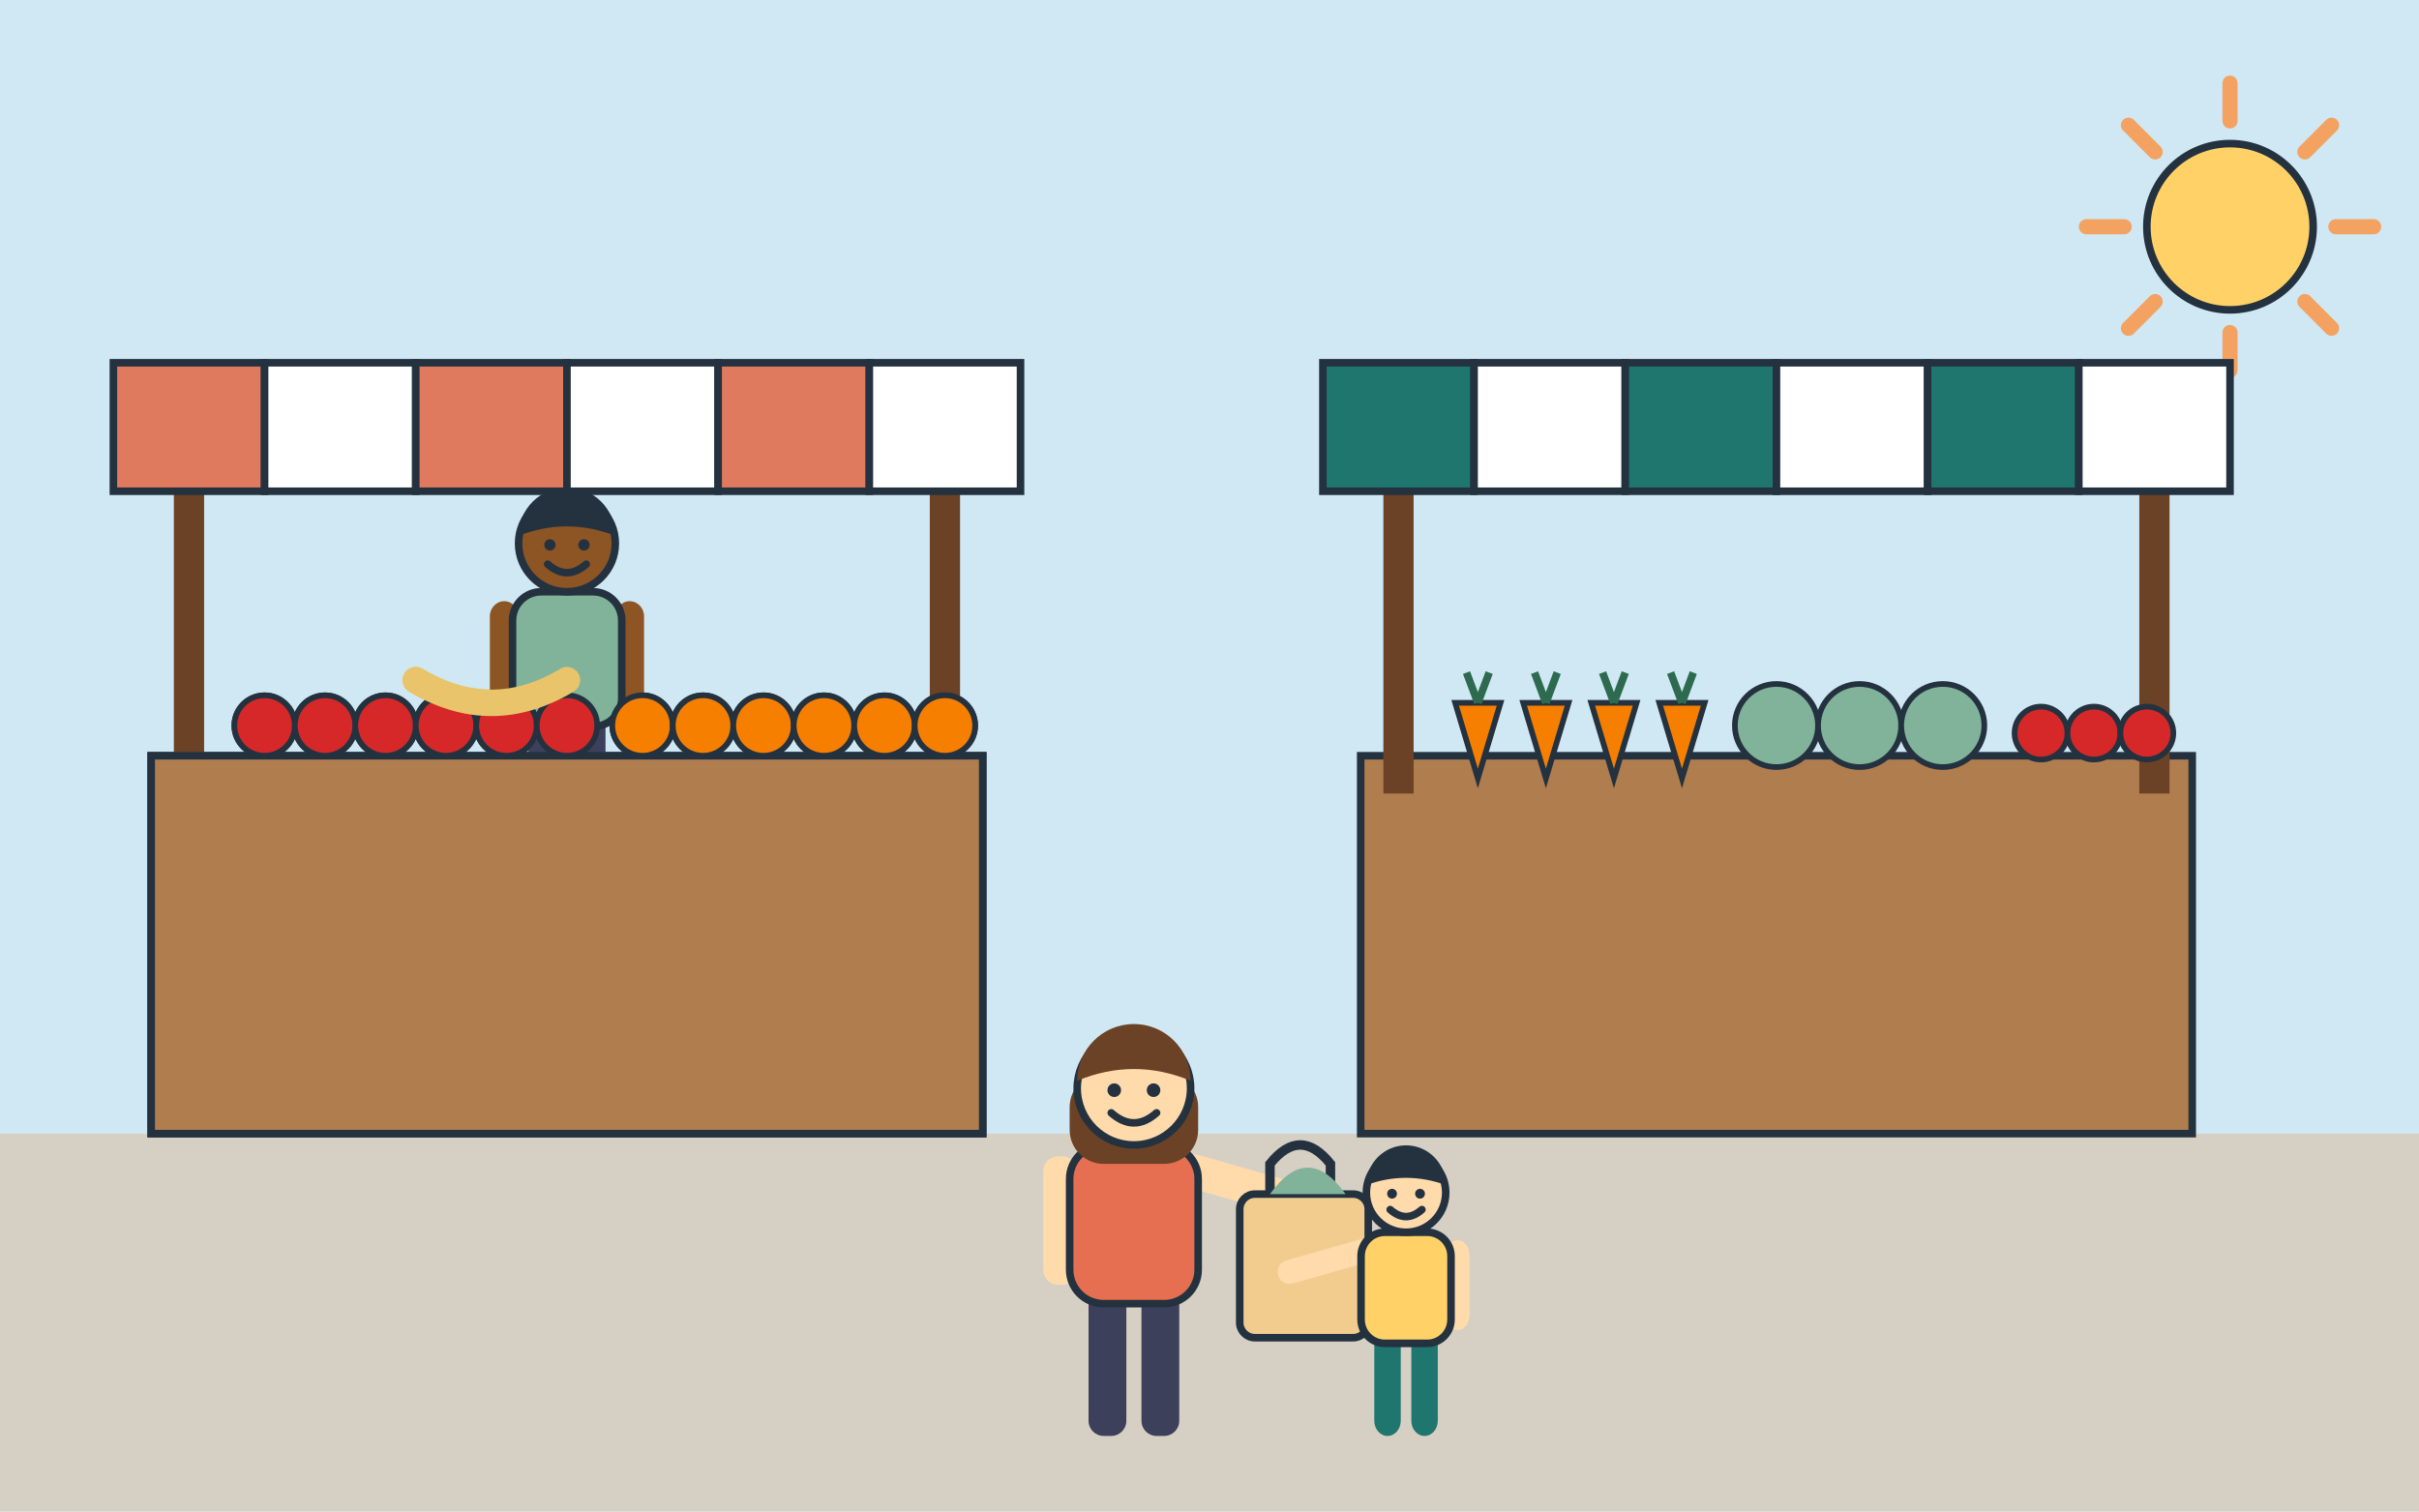
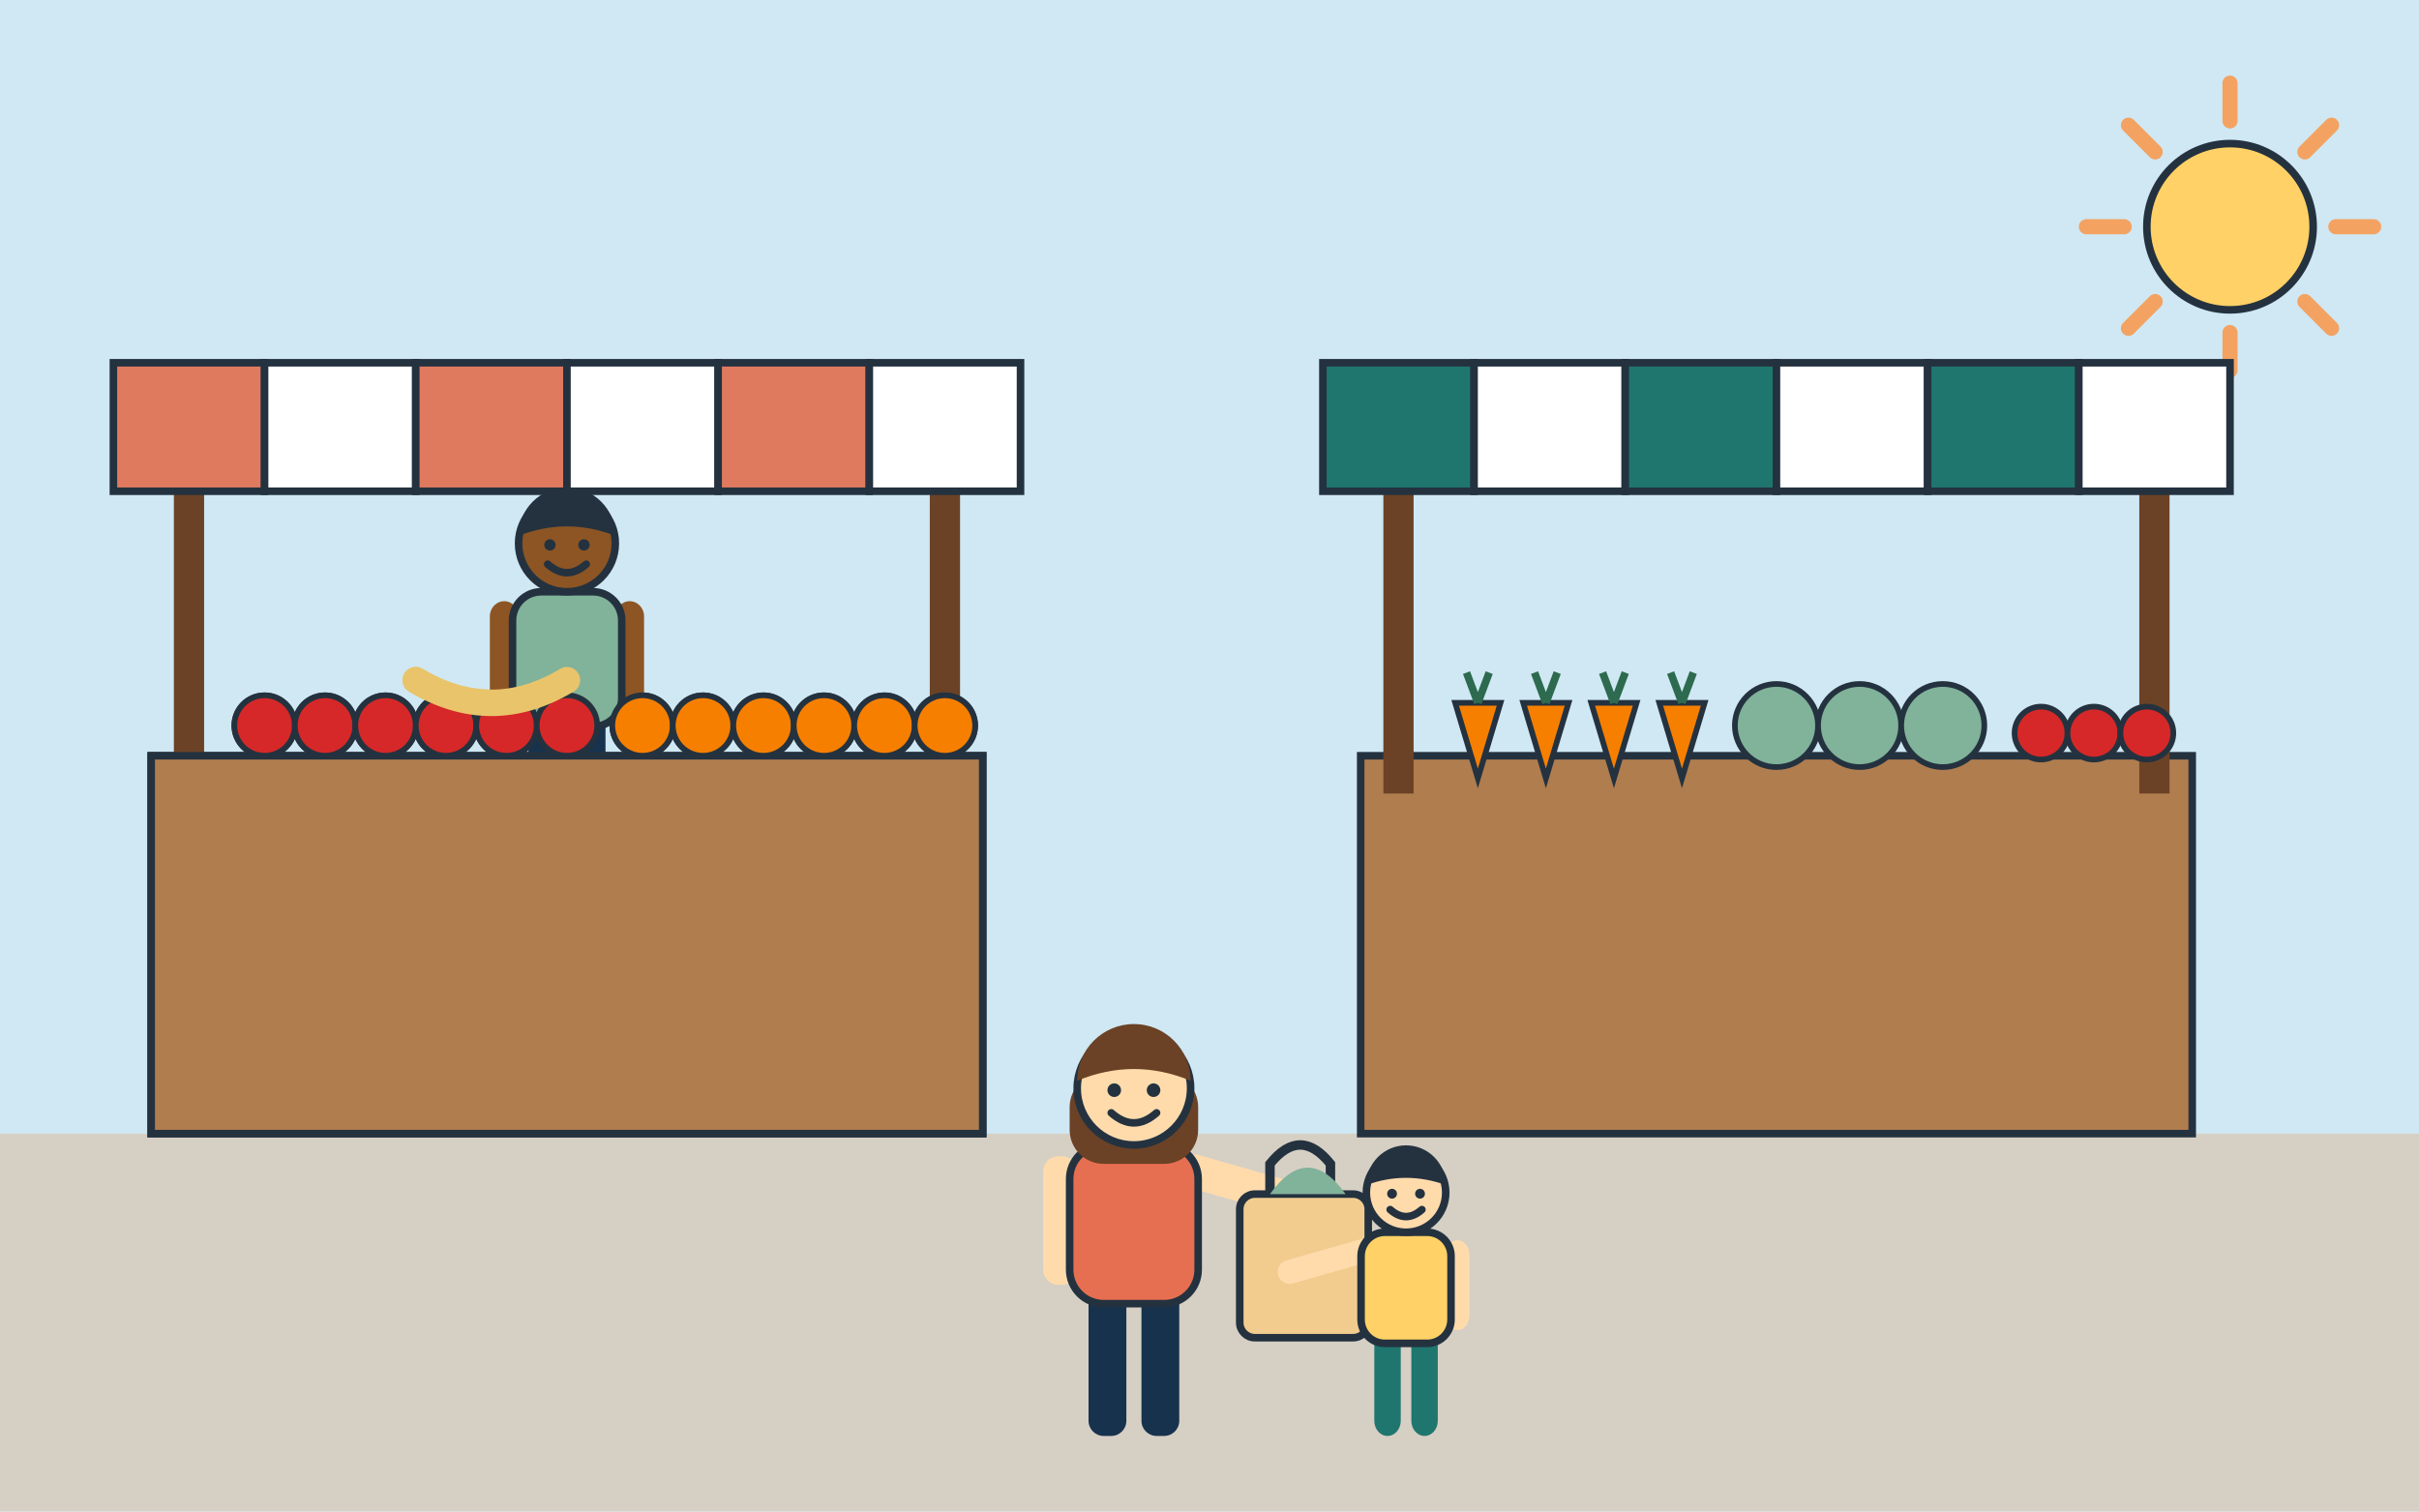
<svg xmlns="http://www.w3.org/2000/svg" viewBox="0 0 640 400" width="640" height="400" role="img">
  <rect width="640" height="400" fill="#cfe8f3" />
  <rect y="300" width="640" height="100" fill="#d6cfc4" />
  <line x1="590" y1="32" x2="590" y2="22" stroke="#f4a261" stroke-width="4" stroke-linecap="round" transform="rotate(0 590 60)" />
  <line x1="590" y1="32" x2="590" y2="22" stroke="#f4a261" stroke-width="4" stroke-linecap="round" transform="rotate(45 590 60)" />
  <line x1="590" y1="32" x2="590" y2="22" stroke="#f4a261" stroke-width="4" stroke-linecap="round" transform="rotate(90 590 60)" />
  <line x1="590" y1="32" x2="590" y2="22" stroke="#f4a261" stroke-width="4" stroke-linecap="round" transform="rotate(135 590 60)" />
  <line x1="590" y1="32" x2="590" y2="22" stroke="#f4a261" stroke-width="4" stroke-linecap="round" transform="rotate(180 590 60)" />
  <line x1="590" y1="32" x2="590" y2="22" stroke="#f4a261" stroke-width="4" stroke-linecap="round" transform="rotate(225 590 60)" />
  <line x1="590" y1="32" x2="590" y2="22" stroke="#f4a261" stroke-width="4" stroke-linecap="round" transform="rotate(270 590 60)" />
  <line x1="590" y1="32" x2="590" y2="22" stroke="#f4a261" stroke-width="4" stroke-linecap="round" transform="rotate(315 590 60)" />
  <circle cx="590" cy="60" r="22" fill="#ffd166" stroke="#24323f" stroke-width="2" />
  <rect x="40" y="200" width="220" height="100" fill="#b07d4f" stroke="#24323f" stroke-width="2" />
  <rect x="46" y="120" width="8" height="90" fill="#6b4226" />
  <rect x="246" y="120" width="8" height="90" fill="#6b4226" />
  <rect x="30" y="96" width="40" height="34" fill="#e07a5f" stroke="#24323f" stroke-width="2" />
  <rect x="70" y="96" width="40" height="34" fill="#ffffff" stroke="#24323f" stroke-width="2" />
  <rect x="110" y="96" width="40" height="34" fill="#e07a5f" stroke="#24323f" stroke-width="2" />
  <rect x="150" y="96" width="40" height="34" fill="#ffffff" stroke="#24323f" stroke-width="2" />
  <rect x="190" y="96" width="40" height="34" fill="#e07a5f" stroke="#24323f" stroke-width="2" />
  <rect x="230" y="96" width="40" height="34" fill="#ffffff" stroke="#24323f" stroke-width="2" />
  <rect x="360" y="200" width="220" height="100" fill="#b07d4f" stroke="#24323f" stroke-width="2" />
  <rect x="366" y="120" width="8" height="90" fill="#6b4226" />
  <rect x="566" y="120" width="8" height="90" fill="#6b4226" />
  <rect x="350" y="96" width="40" height="34" fill="#1f766f" stroke="#24323f" stroke-width="2" />
  <rect x="390" y="96" width="40" height="34" fill="#ffffff" stroke="#24323f" stroke-width="2" />
  <rect x="430" y="96" width="40" height="34" fill="#1f766f" stroke="#24323f" stroke-width="2" />
  <rect x="470" y="96" width="40" height="34" fill="#ffffff" stroke="#24323f" stroke-width="2" />
  <rect x="510" y="96" width="40" height="34" fill="#1f766f" stroke="#24323f" stroke-width="2" />
  <rect x="550" y="96" width="40" height="34" fill="#ffffff" stroke="#24323f" stroke-width="2" />
  <circle cx="70" cy="192" r="8" fill="#d62828" stroke="#24323f" stroke-width="1.5" />
  <circle cx="170" cy="192" r="8" fill="#f77f00" stroke="#24323f" stroke-width="1.5" />
  <circle cx="86" cy="192" r="8" fill="#d62828" stroke="#24323f" stroke-width="1.5" />
  <circle cx="186" cy="192" r="8" fill="#f77f00" stroke="#24323f" stroke-width="1.5" />
  <circle cx="102" cy="192" r="8" fill="#d62828" stroke="#24323f" stroke-width="1.5" />
  <circle cx="202" cy="192" r="8" fill="#f77f00" stroke="#24323f" stroke-width="1.5" />
  <circle cx="118" cy="192" r="8" fill="#d62828" stroke="#24323f" stroke-width="1.5" />
  <circle cx="218" cy="192" r="8" fill="#f77f00" stroke="#24323f" stroke-width="1.5" />
  <circle cx="134" cy="192" r="8" fill="#d62828" stroke="#24323f" stroke-width="1.5" />
  <circle cx="234" cy="192" r="8" fill="#f77f00" stroke="#24323f" stroke-width="1.5" />
  <circle cx="150" cy="192" r="8" fill="#d62828" stroke="#24323f" stroke-width="1.5" />
  <circle cx="250" cy="192" r="8" fill="#f77f00" stroke="#24323f" stroke-width="1.5" />
  <path d="M110 180 q20 12 40 0" stroke="#e9c46a" stroke-width="7" fill="none" stroke-linecap="round" />
  <polygon points="385,186 397,186 391,206" fill="#f77f00" stroke="#24323f" stroke-width="1.5" />
  <path d="M391 186 l-3 -8 M391 186 l3 -8" stroke="#2d6a4f" stroke-width="2" />
  <polygon points="403,186 415,186 409,206" fill="#f77f00" stroke="#24323f" stroke-width="1.5" />
  <path d="M409 186 l-3 -8 M409 186 l3 -8" stroke="#2d6a4f" stroke-width="2" />
  <polygon points="421,186 433,186 427,206" fill="#f77f00" stroke="#24323f" stroke-width="1.5" />
  <path d="M427 186 l-3 -8 M427 186 l3 -8" stroke="#2d6a4f" stroke-width="2" />
  <polygon points="439,186 451,186 445,206" fill="#f77f00" stroke="#24323f" stroke-width="1.5" />
  <path d="M445 186 l-3 -8 M445 186 l3 -8" stroke="#2d6a4f" stroke-width="2" />
  <circle cx="470" cy="192" r="11" fill="#81b29a" stroke="#24323f" stroke-width="1.5" />
  <circle cx="540" cy="194" r="7" fill="#d62828" stroke="#24323f" stroke-width="1.5" />
  <circle cx="492" cy="192" r="11" fill="#81b29a" stroke="#24323f" stroke-width="1.5" />
  <circle cx="554" cy="194" r="7" fill="#d62828" stroke="#24323f" stroke-width="1.5" />
  <circle cx="514" cy="192" r="11" fill="#81b29a" stroke="#24323f" stroke-width="1.5" />
  <circle cx="568" cy="194" r="7" fill="#d62828" stroke="#24323f" stroke-width="1.5" />
-   <rect x="139.8" y="188.0" width="8.5" height="34.0" rx="4" fill="#3d405b" />
-   <rect x="151.7" y="188.0" width="8.5" height="34.0" rx="4" fill="#3d405b" />
+   <rect x="139.8" y="188.0" width="8.5" height="34.0" rx="4" fill="#17324d" />
+   <rect x="151.7" y="188.0" width="8.5" height="34.0" rx="4" fill="#17324d" />
  <rect x="129.6" y="159.1" width="7.6" height="28.9" rx="4" fill="#8d5524" />
  <rect x="162.8" y="159.1" width="7.6" height="28.9" rx="4" fill="#8d5524" />
  <rect x="135.6" y="156.6" width="28.9" height="35.7" rx="7.6" fill="#81b29a" stroke="#24323f" stroke-width="2" />
  <circle cx="150.0" cy="143.8" r="12.8" fill="#8d5524" stroke="#24323f" stroke-width="2" />
  <path d="M137.2 141.8 A12.8 12.8 0 0 1 162.8 141.8 Q150.0 136.8 137.2 141.8Z" fill="#24323f" />
  <circle cx="145.5" cy="144.2" r="1.5" fill="#24323f" />
  <circle cx="154.5" cy="144.2" r="1.5" fill="#24323f" />
  <path d="M144.9 149.3 Q150.0 153.8 155.1 149.3" stroke="#24323f" stroke-width="2" fill="none" stroke-linecap="round" />
  <rect x="40" y="200" width="220" height="100" fill="#b07d4f" stroke="#24323f" stroke-width="2" />
  <circle cx="70" cy="192" r="8" fill="#d62828" stroke="#24323f" stroke-width="1.5" />
  <circle cx="170" cy="192" r="8" fill="#f77f00" stroke="#24323f" stroke-width="1.5" />
  <circle cx="86" cy="192" r="8" fill="#d62828" stroke="#24323f" stroke-width="1.5" />
  <circle cx="186" cy="192" r="8" fill="#f77f00" stroke="#24323f" stroke-width="1.5" />
  <circle cx="102" cy="192" r="8" fill="#d62828" stroke="#24323f" stroke-width="1.5" />
  <circle cx="202" cy="192" r="8" fill="#f77f00" stroke="#24323f" stroke-width="1.5" />
  <circle cx="118" cy="192" r="8" fill="#d62828" stroke="#24323f" stroke-width="1.5" />
  <circle cx="218" cy="192" r="8" fill="#f77f00" stroke="#24323f" stroke-width="1.5" />
  <circle cx="134" cy="192" r="8" fill="#d62828" stroke="#24323f" stroke-width="1.5" />
  <circle cx="234" cy="192" r="8" fill="#f77f00" stroke="#24323f" stroke-width="1.5" />
  <circle cx="150" cy="192" r="8" fill="#d62828" stroke="#24323f" stroke-width="1.5" />
  <circle cx="250" cy="192" r="8" fill="#f77f00" stroke="#24323f" stroke-width="1.5" />
  <path d="M110 180 q20 12 40 0" stroke="#e9c46a" stroke-width="7" fill="none" stroke-linecap="round" />
-   <rect x="288.0" y="340.0" width="10.0" height="40.0" rx="4" fill="#3d405b" />
-   <rect x="302.0" y="340.0" width="10.0" height="40.0" rx="4" fill="#3d405b" />
+   <rect x="288.0" y="340.0" width="10.0" height="40.0" rx="4" fill="#17324d" />
+   <rect x="302.0" y="340.0" width="10.0" height="40.0" rx="4" fill="#17324d" />
  <rect x="276.0" y="306.0" width="9.0" height="34.0" rx="4" fill="#ffdbac" />
  <line x1="316.0" y1="310.0" x2="344.0" y2="318.0" stroke="#ffdbac" stroke-width="9.0" stroke-linecap="round" />
  <rect x="283.0" y="303.0" width="34.0" height="42.0" rx="9.0" fill="#e76f51" stroke="#24323f" stroke-width="2" />
  <rect x="283.0" y="284.0" width="34.0" height="24.0" rx="9.0" fill="#6b4226" />
  <circle cx="300.0" cy="288.0" r="15.0" fill="#ffdbac" stroke="#24323f" stroke-width="2" />
  <path d="M285.0 286.0 A15.0 15.0 0 0 1 315.0 286.0 Q300.0 279.8 285.0 286.0Z" fill="#6b4226" />
  <circle cx="294.8" cy="288.5" r="1.8" fill="#24323f" />
  <circle cx="305.2" cy="288.5" r="1.8" fill="#24323f" />
  <path d="M294.0 294.5 Q300.0 299.8 306.0 294.5" stroke="#24323f" stroke-width="2" fill="none" stroke-linecap="round" />
  <path d="M336 318 l0 -10 q8 -10 16 0 l0 10" stroke="#24323f" stroke-width="2.5" fill="none" />
  <rect x="328" y="316" width="34" height="38" rx="4" fill="#f2cc8f" stroke="#24323f" stroke-width="2" />
  <path d="M336 316 q10 -14 20 0" fill="#81b29a" />
  <rect x="363.6" y="352.0" width="7.0" height="28.0" rx="4" fill="#1f766f" />
  <rect x="373.4" y="352.0" width="7.0" height="28.0" rx="4" fill="#1f766f" />
  <line x1="360.8" y1="331.0" x2="341.2" y2="336.6" stroke="#ffdbac" stroke-width="6.3" stroke-linecap="round" />
  <rect x="382.5" y="328.2" width="6.3" height="23.8" rx="4" fill="#ffdbac" />
  <rect x="360.1" y="326.1" width="23.8" height="29.4" rx="6.3" fill="#ffd166" stroke="#24323f" stroke-width="2" />
  <circle cx="372.0" cy="315.6" r="10.5" fill="#ffdbac" stroke="#24323f" stroke-width="2" />
  <path d="M361.5 313.6 A10.5 10.5 0 0 1 382.5 313.6 Q372.0 309.8 361.5 313.6Z" fill="#24323f" />
  <circle cx="368.3" cy="315.9" r="1.3" fill="#24323f" />
  <circle cx="375.7" cy="315.9" r="1.3" fill="#24323f" />
  <path d="M367.8 320.1 Q372.0 323.8 376.2 320.1" stroke="#24323f" stroke-width="2" fill="none" stroke-linecap="round" />
</svg>
